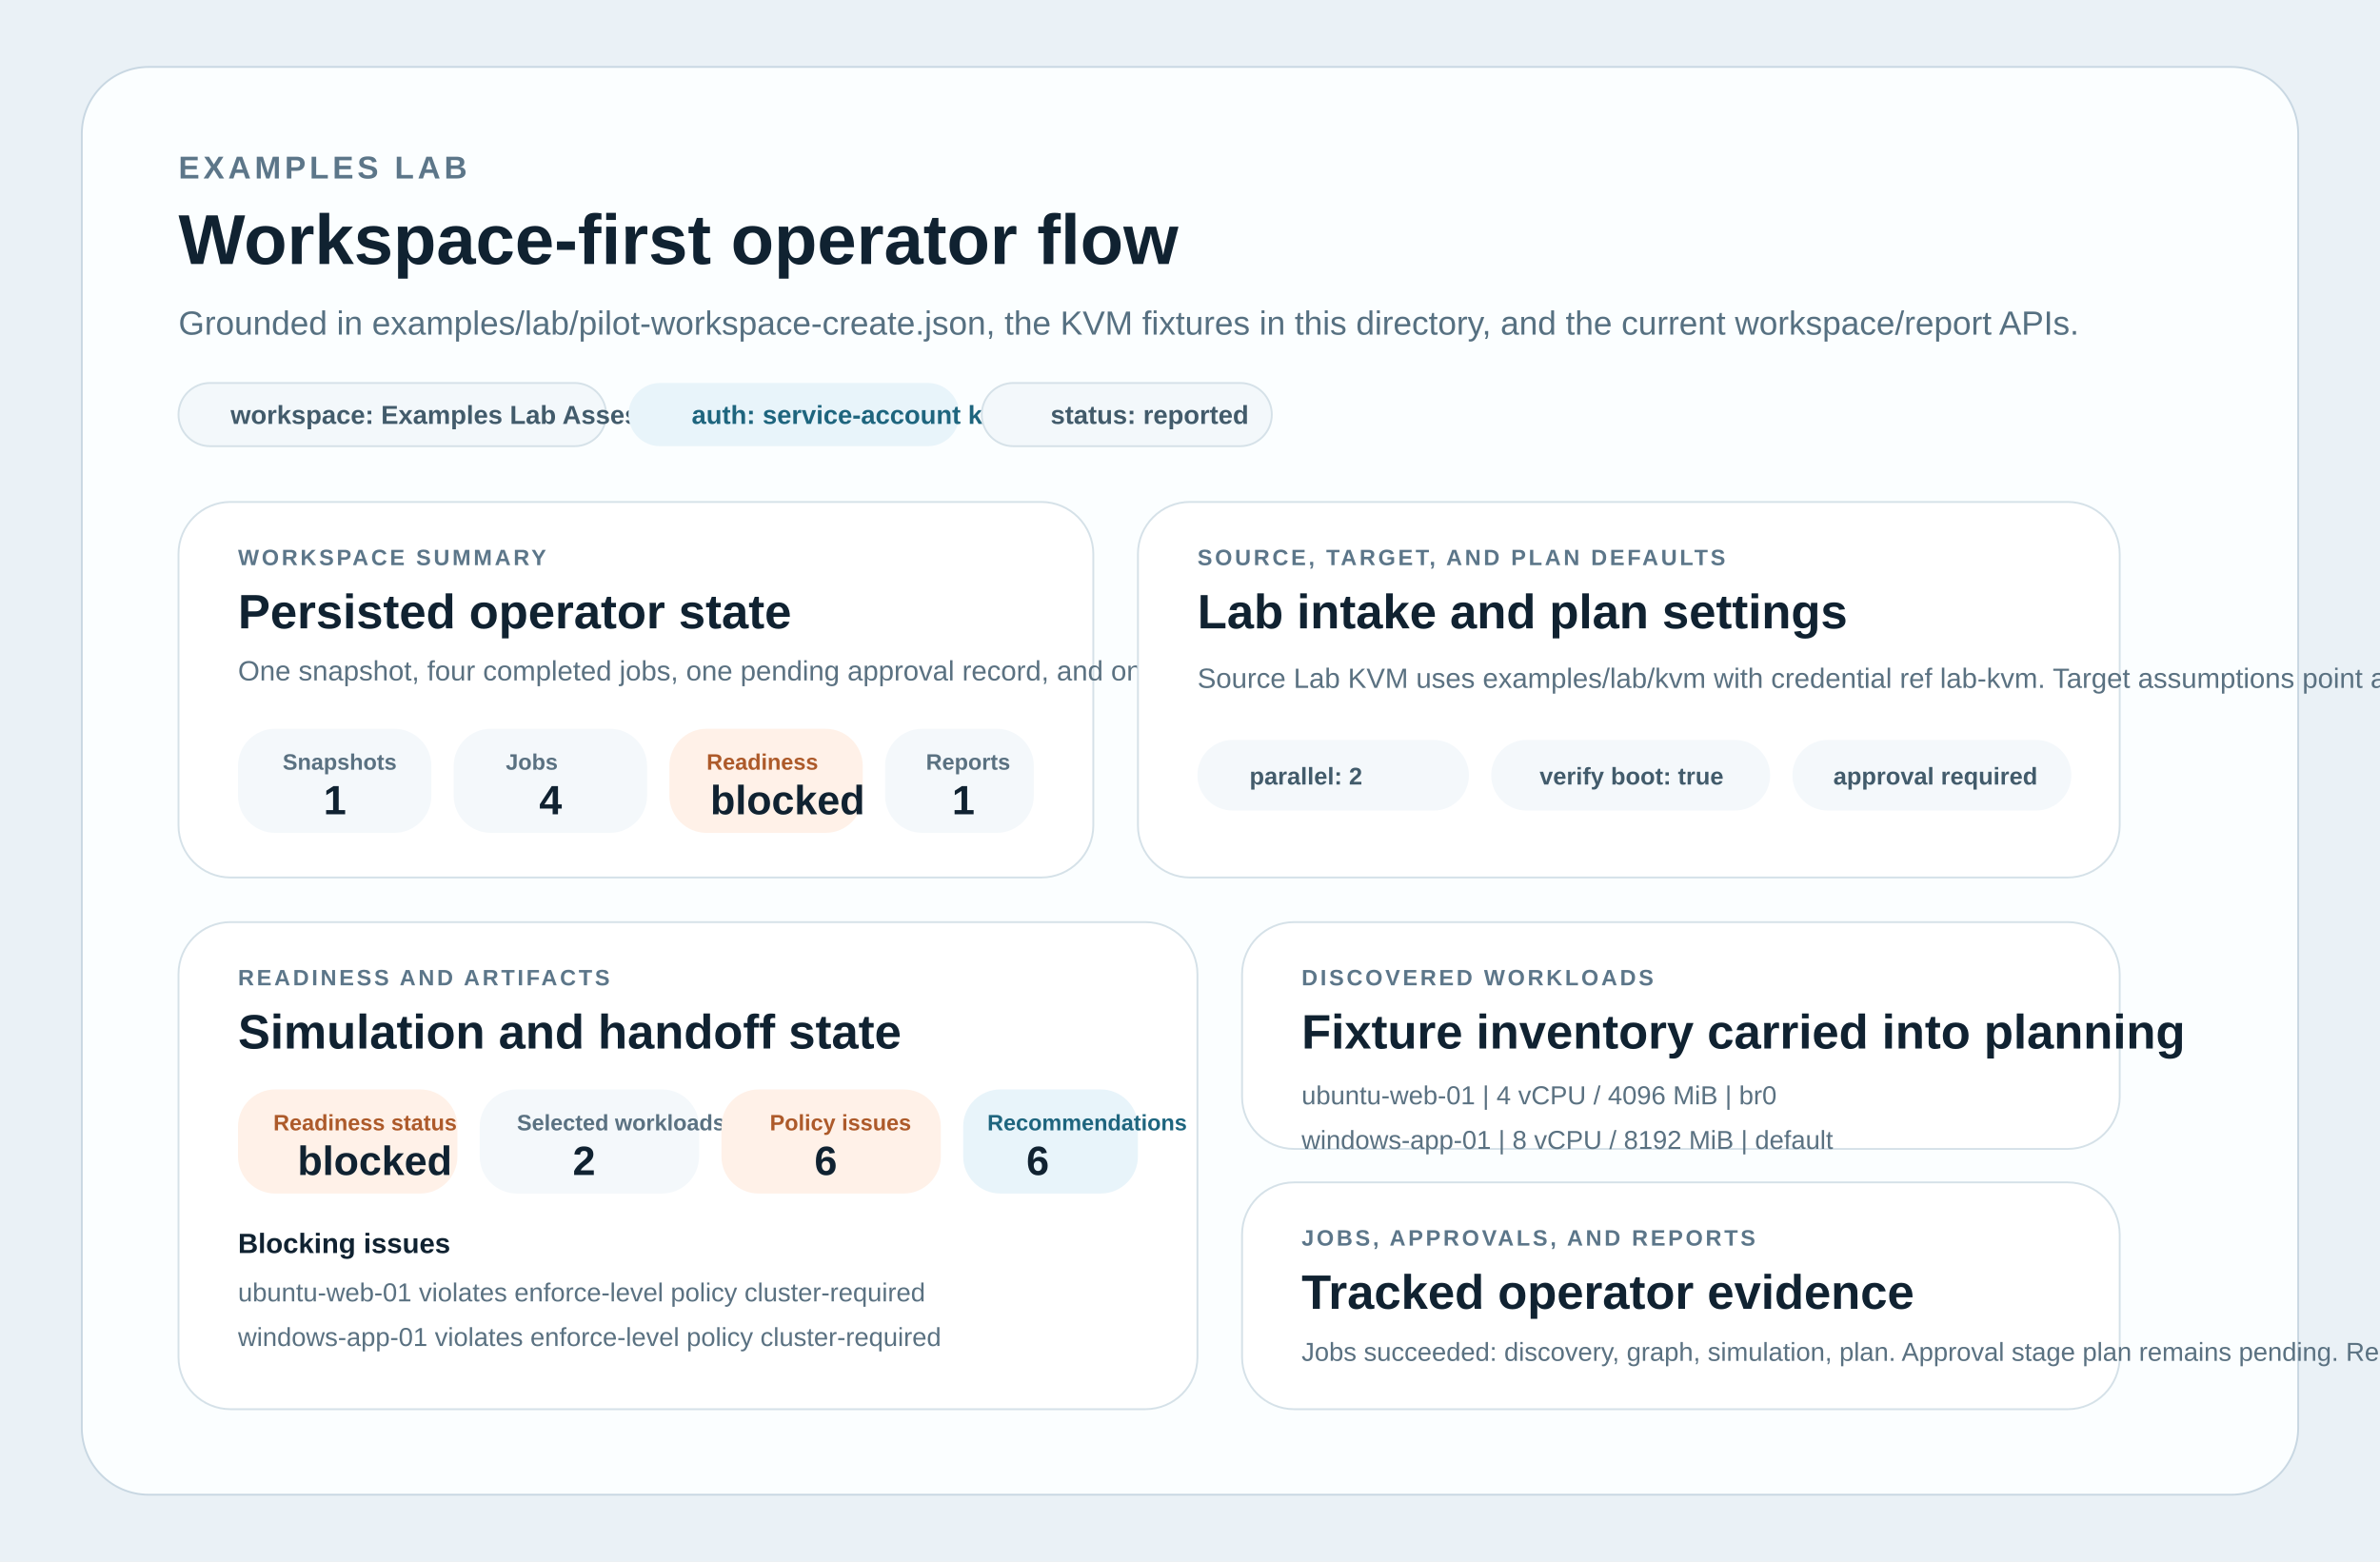
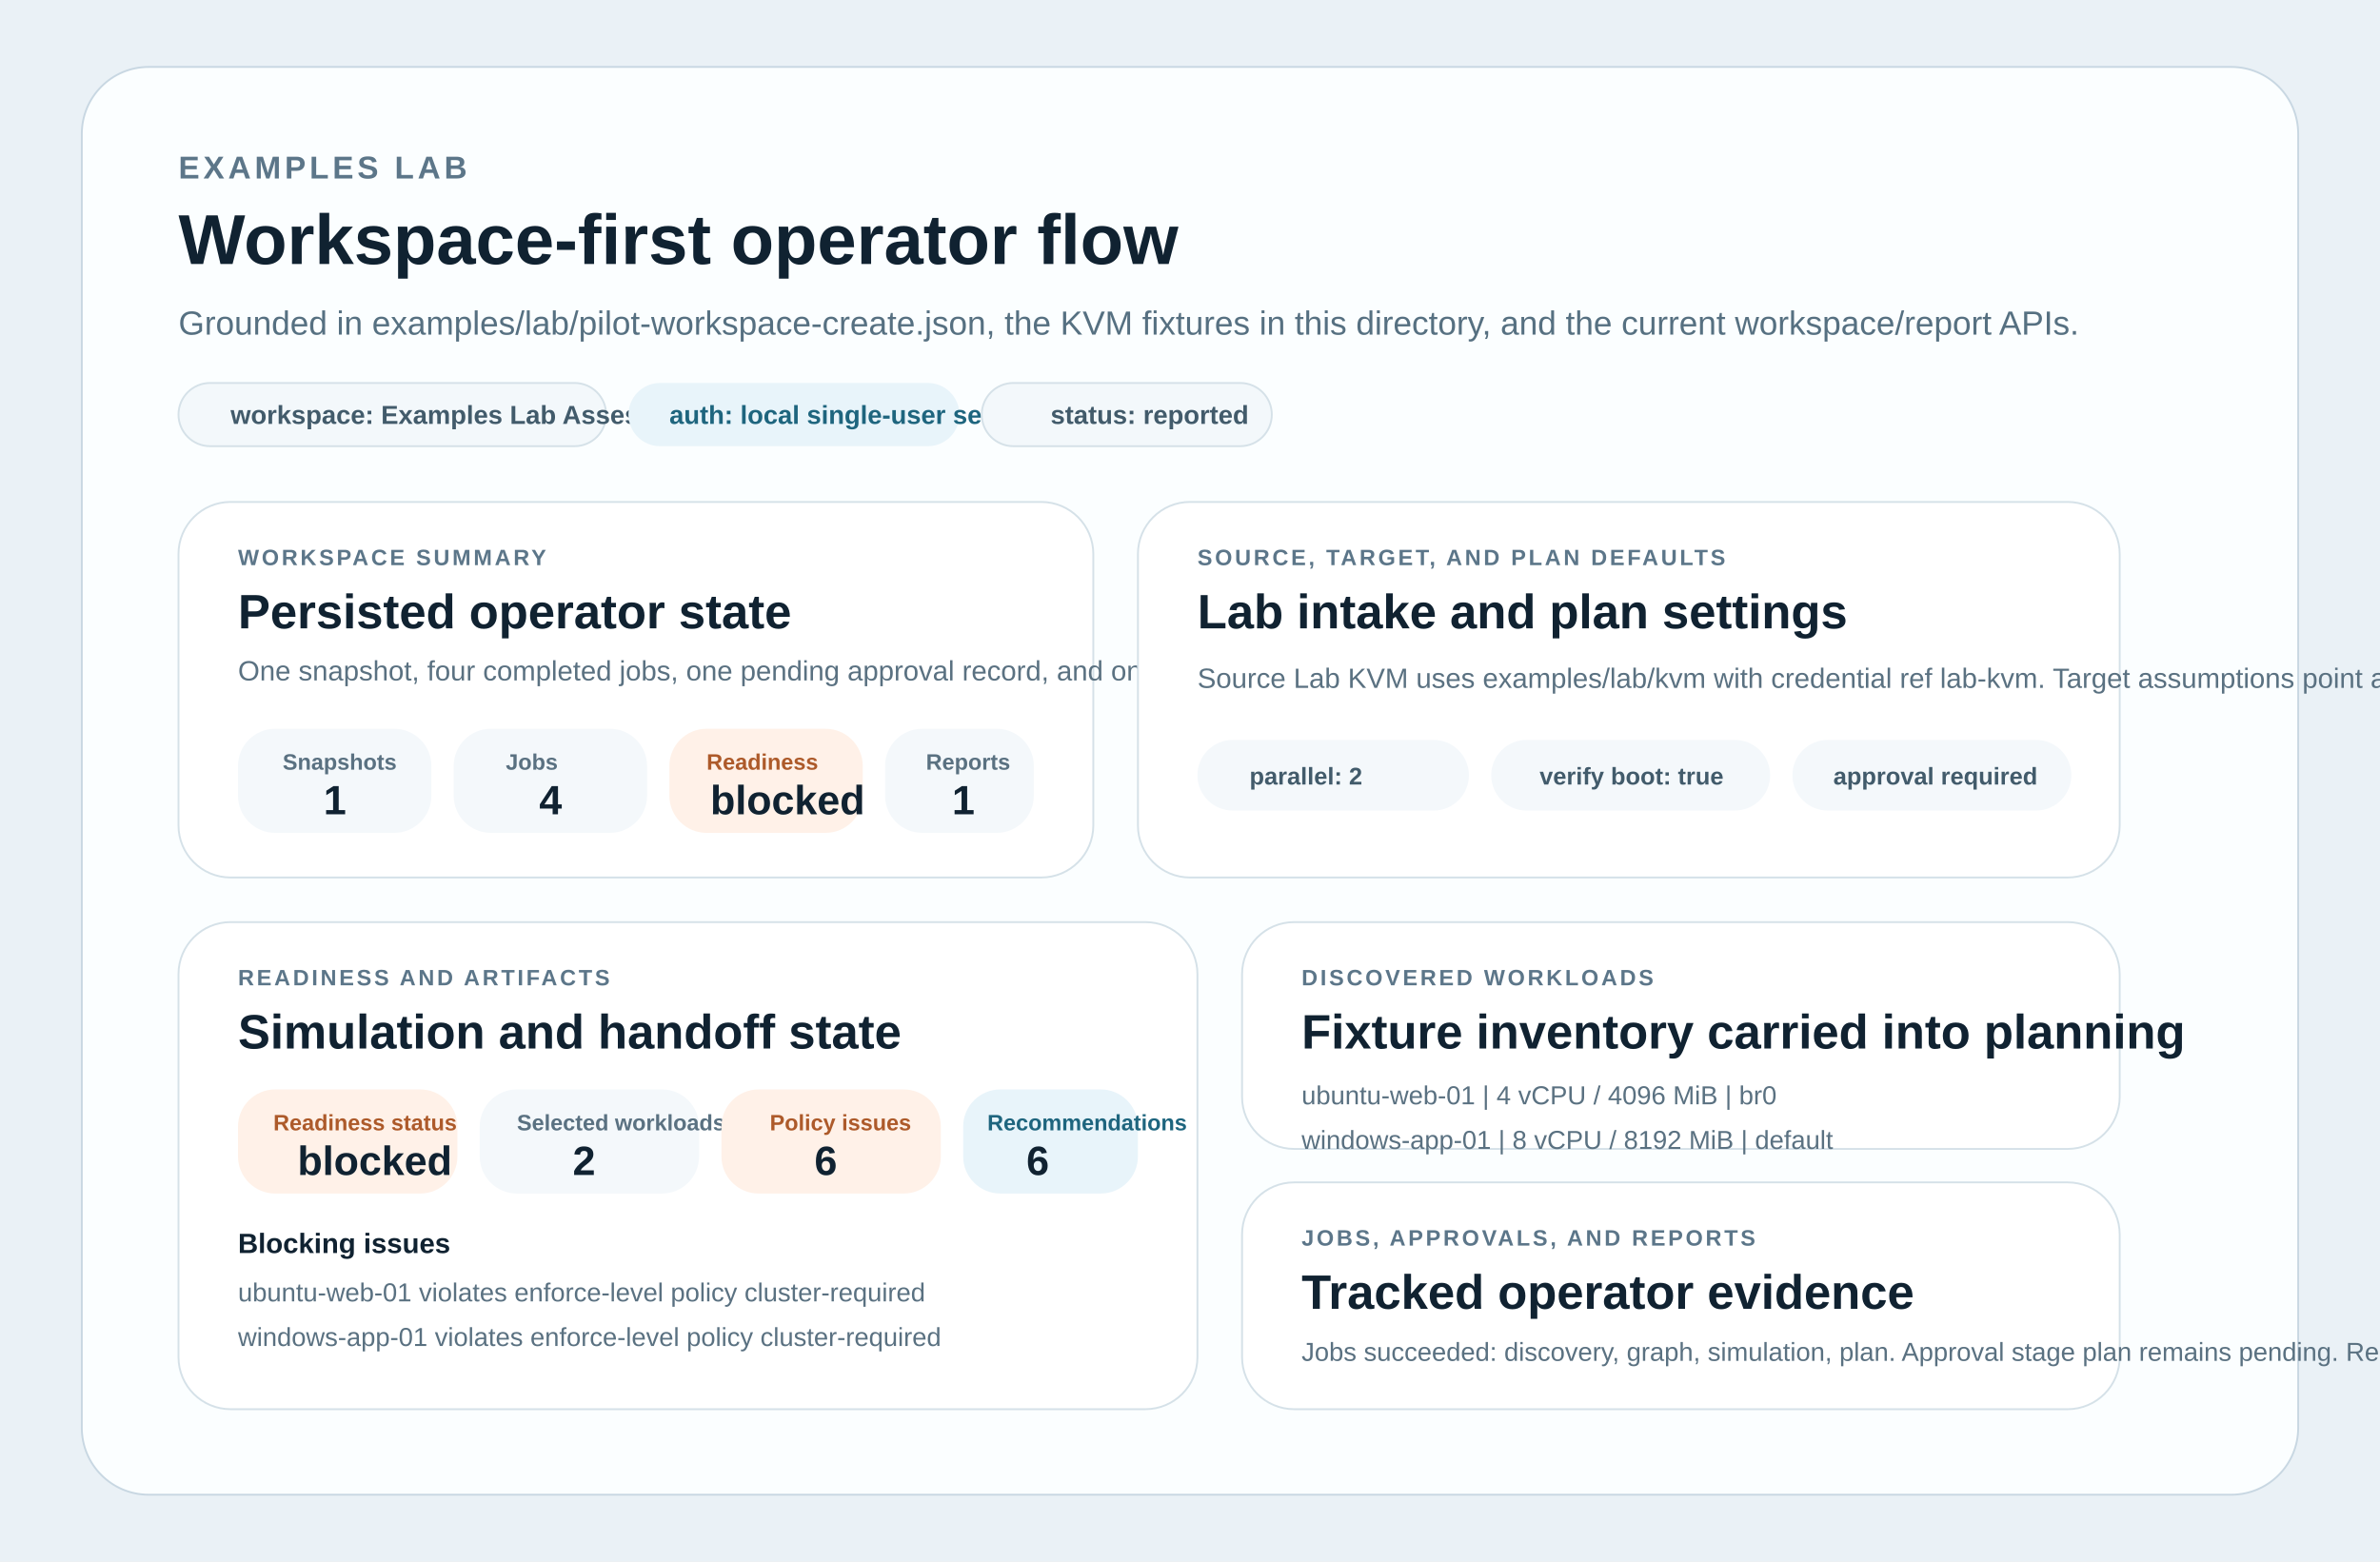
<svg xmlns="http://www.w3.org/2000/svg" width="1280" height="840" viewBox="0 0 1280 840" fill="none">
  <rect width="1280" height="840" fill="#EAF1F6" />
  <rect x="44" y="36" width="1192" height="768" rx="36" fill="#FBFEFF" stroke="#C8D7E2" />
  <text x="96" y="96" fill="#5C7689" font-family="Segoe UI, Arial, sans-serif" font-size="17" font-weight="700" letter-spacing="2">EXAMPLES LAB</text>
  <text x="96" y="142" fill="#102231" font-family="Segoe UI, Arial, sans-serif" font-size="38" font-weight="700">Workspace-first operator flow</text>
  <text x="96" y="180" fill="#567081" font-family="Segoe UI, Arial, sans-serif" font-size="18">Grounded in examples/lab/pilot-workspace-create.json, the KVM fixtures in this directory, and the current workspace/report APIs.</text>
  <rect x="96" y="206" width="230" height="34" rx="17" fill="#F3F8FB" stroke="#D5E1E8" />
  <text x="124" y="228" fill="#425B6B" font-family="Segoe UI, Arial, sans-serif" font-size="14" font-weight="700">workspace: Examples Lab Assessment</text>
  <rect x="338" y="206" width="178" height="34" rx="17" fill="#E8F4FA" />
-   <text x="372" y="228" fill="#1E657E" font-family="Segoe UI, Arial, sans-serif" font-size="14" font-weight="700">auth: service-account key</text>
+   <text x="360" y="228" fill="#1E657E" font-family="Segoe UI, Arial, sans-serif" font-size="14" font-weight="700">auth: local single-user session</text>
  <rect x="528" y="206" width="156" height="34" rx="17" fill="#F3F8FB" stroke="#D5E1E8" />
  <text x="565" y="228" fill="#425B6B" font-family="Segoe UI, Arial, sans-serif" font-size="14" font-weight="700">status: reported</text>
  <rect x="96" y="270" width="492" height="202" rx="28" fill="#FFFFFF" stroke="#D5E1E8" />
  <text x="128" y="304" fill="#5C7689" font-family="Segoe UI, Arial, sans-serif" font-size="12" font-weight="700" letter-spacing="1.4">WORKSPACE SUMMARY</text>
  <text x="128" y="338" fill="#102231" font-family="Segoe UI, Arial, sans-serif" font-size="26" font-weight="700">Persisted operator state</text>
  <text x="128" y="366" fill="#5A7181" font-family="Segoe UI, Arial, sans-serif" font-size="15">One snapshot, four completed jobs, one pending approval record, and one exported report stay attached to the same workspace.</text>
  <rect x="128" y="392" width="104" height="56" rx="20" fill="#F4F8FB" />
  <text x="152" y="414" fill="#5A7181" font-family="Segoe UI, Arial, sans-serif" font-size="12" font-weight="700">Snapshots</text>
  <text x="174" y="438" fill="#102231" font-family="Segoe UI, Arial, sans-serif" font-size="22" font-weight="700">1</text>
  <rect x="244" y="392" width="104" height="56" rx="20" fill="#F4F8FB" />
  <text x="272" y="414" fill="#5A7181" font-family="Segoe UI, Arial, sans-serif" font-size="12" font-weight="700">Jobs</text>
  <text x="290" y="438" fill="#102231" font-family="Segoe UI, Arial, sans-serif" font-size="22" font-weight="700">4</text>
  <rect x="360" y="392" width="104" height="56" rx="20" fill="#FFF1E8" />
  <text x="380" y="414" fill="#AD5A2A" font-family="Segoe UI, Arial, sans-serif" font-size="12" font-weight="700">Readiness</text>
  <text x="382" y="438" fill="#102231" font-family="Segoe UI, Arial, sans-serif" font-size="22" font-weight="700">blocked</text>
  <rect x="476" y="392" width="80" height="56" rx="20" fill="#F4F8FB" />
  <text x="498" y="414" fill="#5A7181" font-family="Segoe UI, Arial, sans-serif" font-size="12" font-weight="700">Reports</text>
  <text x="512" y="438" fill="#102231" font-family="Segoe UI, Arial, sans-serif" font-size="22" font-weight="700">1</text>
  <rect x="612" y="270" width="528" height="202" rx="28" fill="#FFFFFF" stroke="#D5E1E8" />
  <text x="644" y="304" fill="#5C7689" font-family="Segoe UI, Arial, sans-serif" font-size="12" font-weight="700" letter-spacing="1.4">SOURCE, TARGET, AND PLAN DEFAULTS</text>
  <text x="644" y="338" fill="#102231" font-family="Segoe UI, Arial, sans-serif" font-size="26" font-weight="700">Lab intake and plan settings</text>
  <text x="644" y="370" fill="#5A7181" font-family="Segoe UI, Arial, sans-serif" font-size="15">Source Lab KVM uses examples/lab/kvm with credential ref lab-kvm. Target assumptions point at pilot-proxmox.local with host pve-node-01, storage local-lvm, and network vmbr0.</text>
  <rect x="644" y="398" width="146" height="38" rx="19" fill="#F4F8FB" />
  <text x="672" y="422" fill="#425B6B" font-family="Segoe UI, Arial, sans-serif" font-size="13" font-weight="700">parallel: 2</text>
  <rect x="802" y="398" width="150" height="38" rx="19" fill="#F4F8FB" />
  <text x="828" y="422" fill="#425B6B" font-family="Segoe UI, Arial, sans-serif" font-size="13" font-weight="700">verify boot: true</text>
  <rect x="964" y="398" width="150" height="38" rx="19" fill="#F4F8FB" />
  <text x="986" y="422" fill="#425B6B" font-family="Segoe UI, Arial, sans-serif" font-size="13" font-weight="700">approval required</text>
  <rect x="96" y="496" width="548" height="262" rx="28" fill="#FFFFFF" stroke="#D5E1E8" />
  <text x="128" y="530" fill="#5C7689" font-family="Segoe UI, Arial, sans-serif" font-size="12" font-weight="700" letter-spacing="1.4">READINESS AND ARTIFACTS</text>
  <text x="128" y="564" fill="#102231" font-family="Segoe UI, Arial, sans-serif" font-size="26" font-weight="700">Simulation and handoff state</text>
  <rect x="128" y="586" width="118" height="56" rx="20" fill="#FFF1E8" />
  <text x="147" y="608" fill="#AD5A2A" font-family="Segoe UI, Arial, sans-serif" font-size="12" font-weight="700">Readiness status</text>
  <text x="160" y="632" fill="#102231" font-family="Segoe UI, Arial, sans-serif" font-size="22" font-weight="700">blocked</text>
  <rect x="258" y="586" width="118" height="56" rx="20" fill="#F4F8FB" />
  <text x="278" y="608" fill="#5A7181" font-family="Segoe UI, Arial, sans-serif" font-size="12" font-weight="700">Selected workloads</text>
  <text x="308" y="632" fill="#102231" font-family="Segoe UI, Arial, sans-serif" font-size="22" font-weight="700">2</text>
  <rect x="388" y="586" width="118" height="56" rx="20" fill="#FFF1E8" />
  <text x="414" y="608" fill="#AD5A2A" font-family="Segoe UI, Arial, sans-serif" font-size="12" font-weight="700">Policy issues</text>
  <text x="438" y="632" fill="#102231" font-family="Segoe UI, Arial, sans-serif" font-size="22" font-weight="700">6</text>
  <rect x="518" y="586" width="94" height="56" rx="20" fill="#E8F4FA" />
  <text x="531" y="608" fill="#1E657E" font-family="Segoe UI, Arial, sans-serif" font-size="12" font-weight="700">Recommendations</text>
  <text x="552" y="632" fill="#102231" font-family="Segoe UI, Arial, sans-serif" font-size="22" font-weight="700">6</text>
  <text x="128" y="674" fill="#102231" font-family="Segoe UI, Arial, sans-serif" font-size="15" font-weight="700">Blocking issues</text>
  <text x="128" y="700" fill="#5A7181" font-family="Segoe UI, Arial, sans-serif" font-size="14">ubuntu-web-01 violates enforce-level policy cluster-required</text>
  <text x="128" y="724" fill="#5A7181" font-family="Segoe UI, Arial, sans-serif" font-size="14">windows-app-01 violates enforce-level policy cluster-required</text>
  <rect x="668" y="496" width="472" height="122" rx="28" fill="#FFFFFF" stroke="#D5E1E8" />
  <text x="700" y="530" fill="#5C7689" font-family="Segoe UI, Arial, sans-serif" font-size="12" font-weight="700" letter-spacing="1.4">DISCOVERED WORKLOADS</text>
  <text x="700" y="564" fill="#102231" font-family="Segoe UI, Arial, sans-serif" font-size="26" font-weight="700">Fixture inventory carried into planning</text>
  <text x="700" y="594" fill="#5A7181" font-family="Segoe UI, Arial, sans-serif" font-size="14">ubuntu-web-01  |  4 vCPU / 4096 MiB  |  br0</text>
  <text x="700" y="618" fill="#5A7181" font-family="Segoe UI, Arial, sans-serif" font-size="14">windows-app-01  |  8 vCPU / 8192 MiB  |  default</text>
  <rect x="668" y="636" width="472" height="122" rx="28" fill="#FFFFFF" stroke="#D5E1E8" />
  <text x="700" y="670" fill="#5C7689" font-family="Segoe UI, Arial, sans-serif" font-size="12" font-weight="700" letter-spacing="1.4">JOBS, APPROVALS, AND REPORTS</text>
  <text x="700" y="704" fill="#102231" font-family="Segoe UI, Arial, sans-serif" font-size="26" font-weight="700">Tracked operator evidence</text>
  <text x="700" y="732" fill="#5A7181" font-family="Segoe UI, Arial, sans-serif" font-size="14">Jobs succeeded: discovery, graph, simulation, plan. Approval stage plan remains pending. Report history records examples-lab-assessment-*.md.</text>
</svg>
